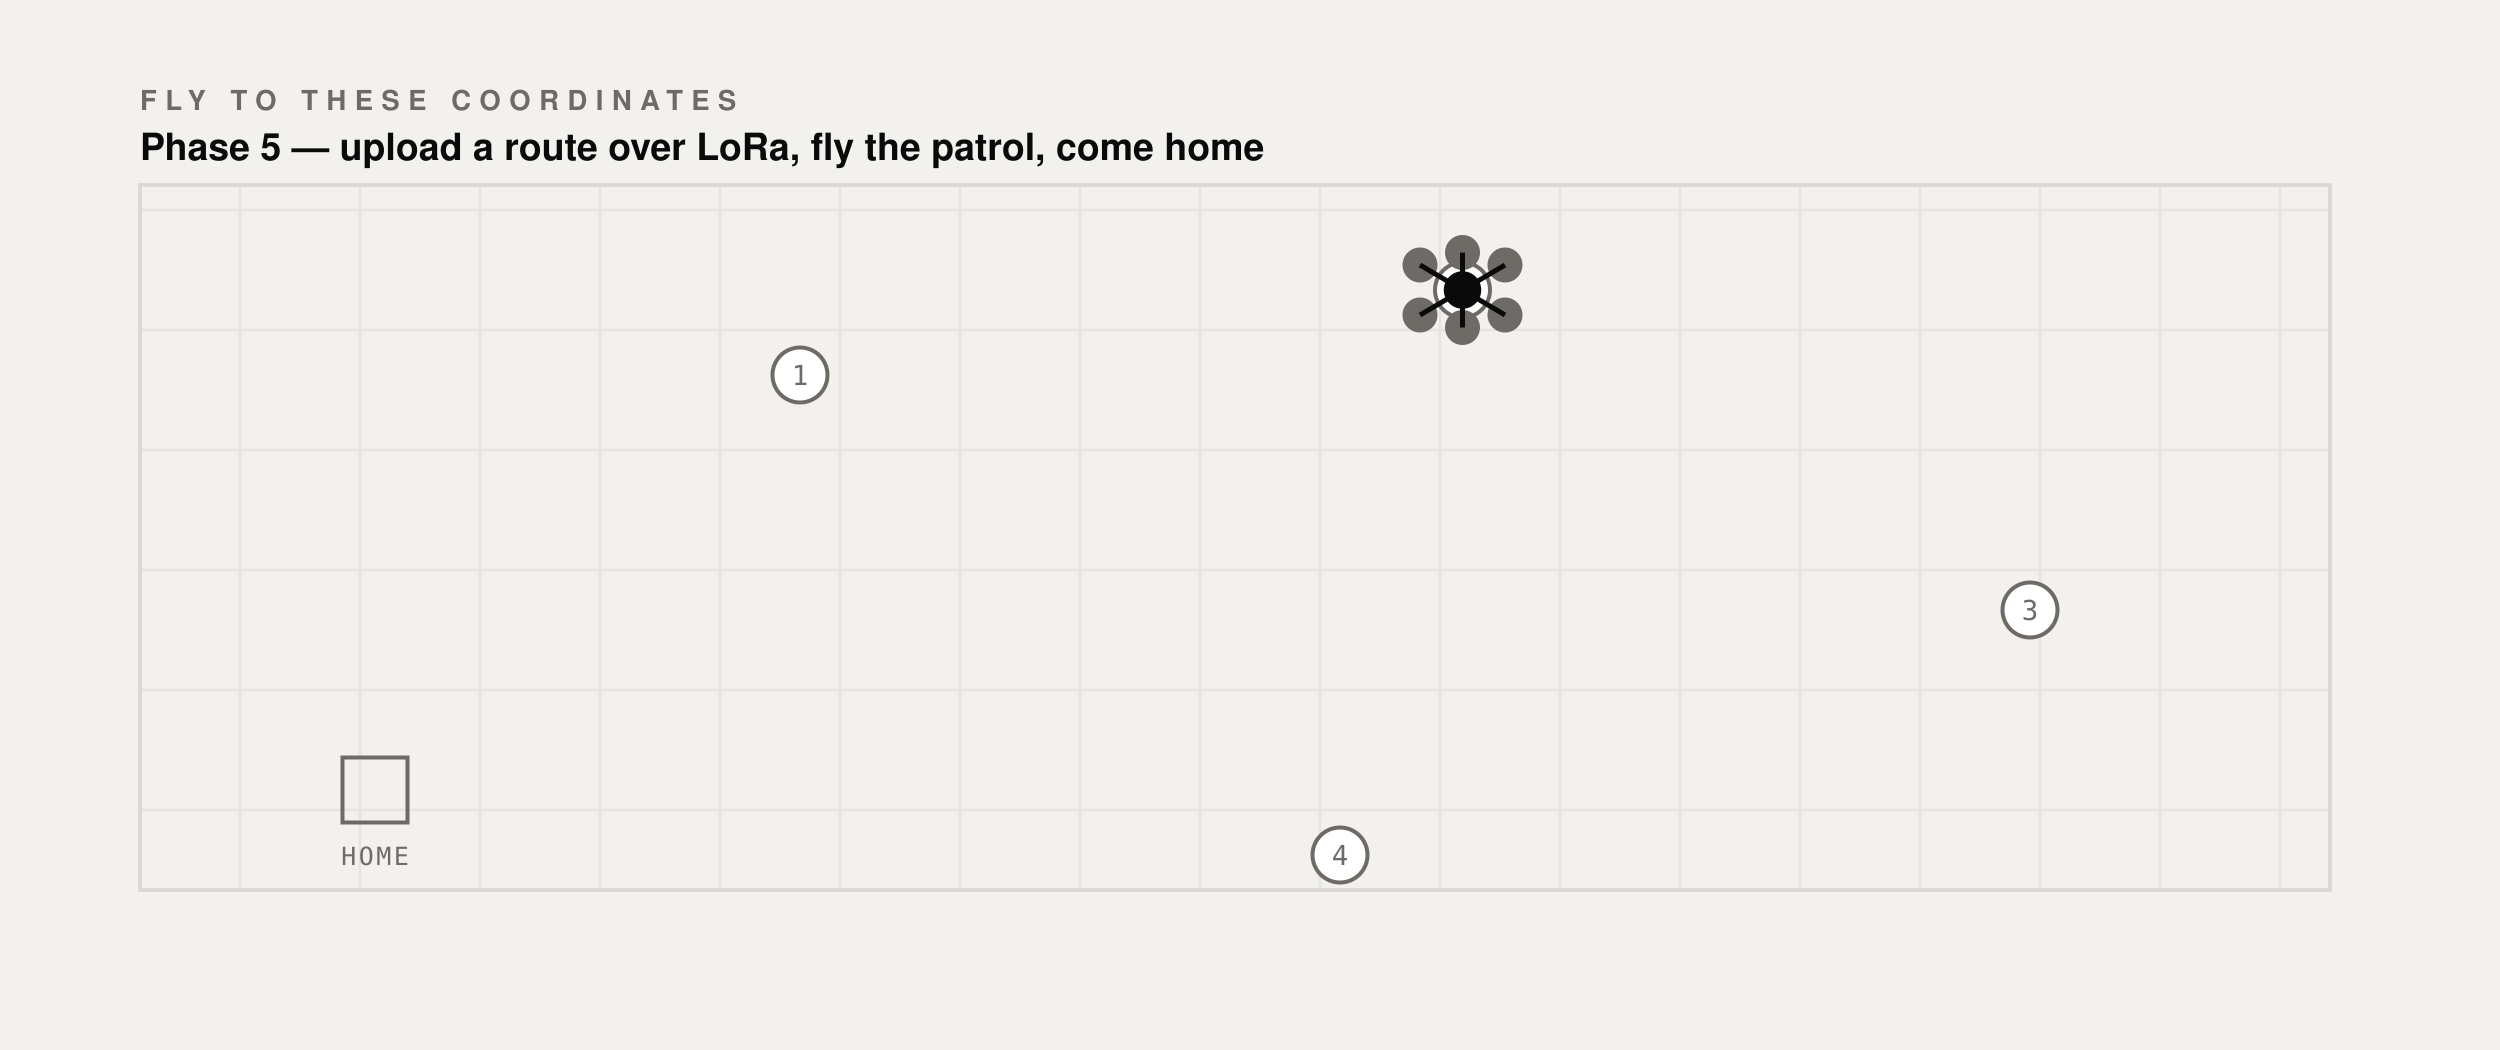
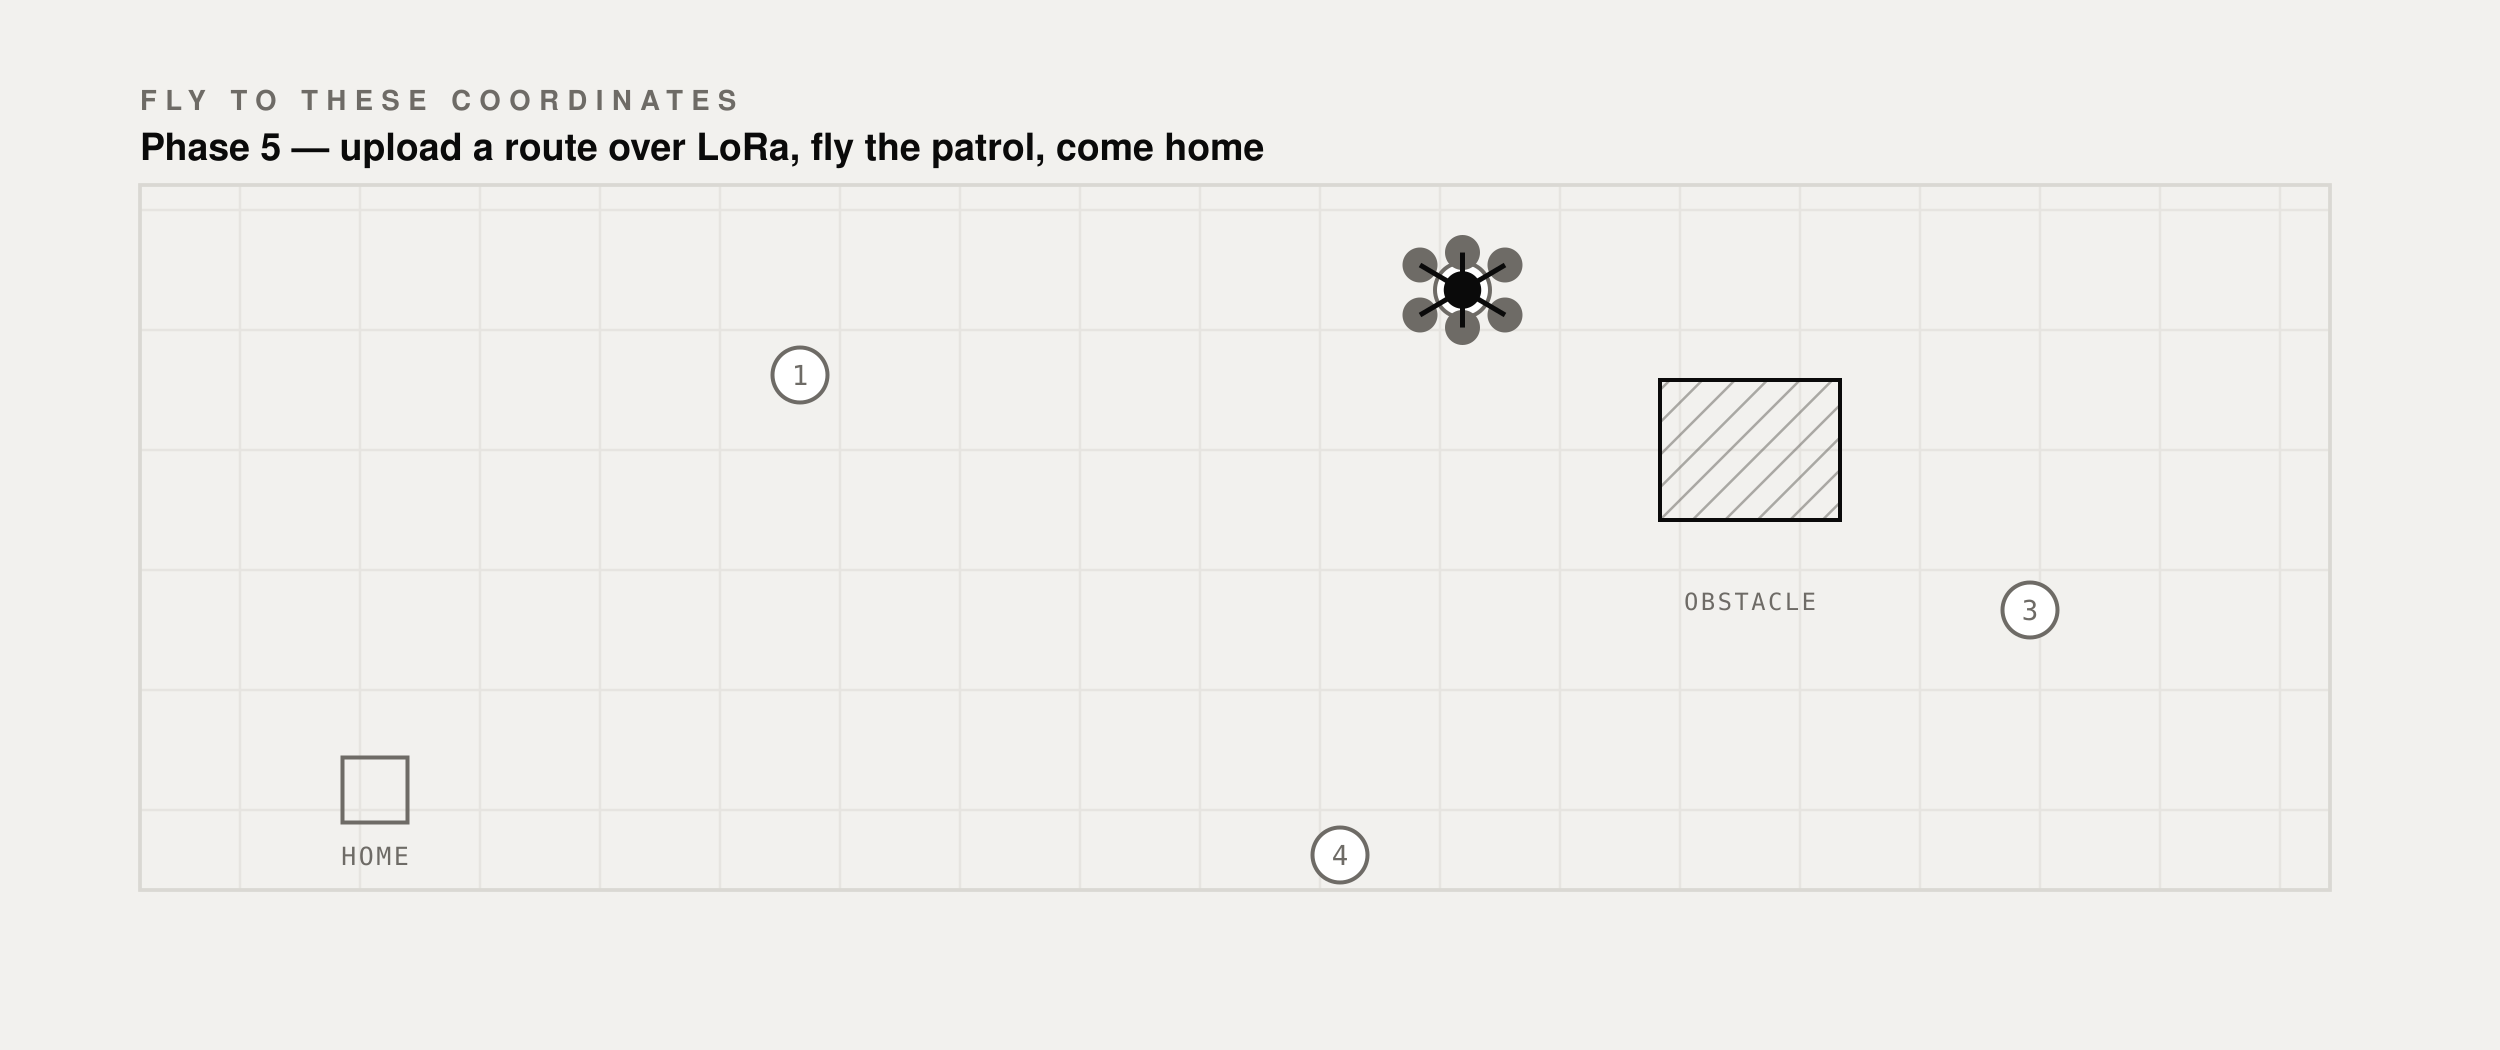
<svg xmlns="http://www.w3.org/2000/svg" viewBox="0 0 1000 420" width="1000" height="420" role="img" aria-label="Venator patrol: four coordinates uploaded over LoRa, validated, armed, flown as a circuit, then RTL home">
  <style>
    #drone { transform-box: view-box; transform-origin: 0 0;
             transform: translate(585px, 116px);
             animation: fly 16s linear infinite }
    @keyframes fly {
      0%,33% { transform: translate(150px, 316px) }
      39%     { transform: translate(150px, 316px) }
-       46.634% { transform: translate(320px, 150px) }
-       55.218% { transform: translate(585px, 116px) }
-       63.59% { transform: translate(812px, 244px) }
+       46.358% { transform: translate(320px, 150px) }
+       54.632% { transform: translate(585px, 116px) }
+       56.661% { transform: translate(648px, 98px) }
+       59.275% { transform: translate(730px, 118px) }
+       63.93% { transform: translate(812px, 244px) }
      73% { transform: translate(536px, 342px) }
      87%,100%  { transform: translate(150px, 316px) }
    }
    #rotor circle { transform-box: fill-box; transform-origin: center;
                    animation: spin .3s linear infinite }
    @keyframes spin { 0%,100% { transform: scaleX(1) } 50% { transform: scaleX(.3) } }

    /* The flown line grows under the aircraft: same schedule, dashoffset to 0. */
-     #flown { stroke-dasharray: 1058.3; stroke-dashoffset: 1058.3;
-              animation: draw 16s linear infinite }
-     @keyframes draw {
-       0%,39% { stroke-dashoffset: 1058.3 }
-       73%,100%  { stroke-dashoffset: 0 }
-     }
+     #flownA { animation: drawA 16s linear infinite }
+     @keyframes drawA { 0%,39% { stroke-dashoffset: 504.8 }
+                        54.632%,100% { stroke-dashoffset: 0 } }
+     #flownB { animation: drawB 16s linear infinite }
+     @keyframes drawB { 0%,63.93% { stroke-dashoffset: 292.9 }
+                        73%,100% { stroke-dashoffset: 0 } }
+     /* The deviation is dashed to mark it as the one thing here that is not
+        built, so it reveals rather than grows — dasharray is already spent. */
+     #dev, #devChip, #obstWarn { opacity:0; animation: kDev 16s steps(1,end) infinite }
+     @keyframes kDev { 0%,54.532% {opacity:0} 54.632%,100% {opacity:1} }
    #rtl { stroke-dasharray: 386.9; stroke-dashoffset: 386.9;
           animation: drawR 16s linear infinite }
    @keyframes drawR {
      0%,73%   { stroke-dashoffset: 386.9 }
      87%     { stroke-dashoffset: 0 }
      100%        { stroke-dashoffset: 0 }
    }
    #plan  { opacity:0; animation: kPlan 16s steps(1,end) infinite }
    #armed { opacity:0; animation: kArm 16s steps(1,end) infinite }
    #ping  { opacity:0; animation: kPing 16s steps(1,end) infinite }
    #ping circle { transform-box: fill-box; transform-origin: center;
                   animation: ping 1.3s linear infinite }
    #ping circle:nth-child(2) { animation-delay: .43s }
    #ping circle:nth-child(3) { animation-delay: .86s }
    @keyframes ping { 0% { transform: scale(1); opacity:.8 }
                      100% { transform: scale(6.5); opacity:0 } }
    @keyframes kPlan { 0%,4% {opacity:0} 4.1%,100% {opacity:1} }
    @keyframes kArm  { 0%,30% {opacity:0} 30.1%,87% {opacity:1}
                       87.1%,100% {opacity:0} }
    @keyframes kPing { 0%,8.9% {opacity:0} 9%,30% {opacity:1}
                       30.1%,100% {opacity:0} }
    #wpOn0, #wpNum0 { opacity:0; animation: kwp0 16s steps(1,end) infinite }
    #wpOn1, #wpNum1 { opacity:0; animation: kwp1 16s steps(1,end) infinite }
    #wpOn2, #wpNum2 { opacity:0; animation: kwp2 16s steps(1,end) infinite }
    #wpOn3, #wpNum3 { opacity:0; animation: kwp3 16s steps(1,end) infinite }
-     @keyframes kwp0 { 0%,46.534% {opacity:0} 46.634%,100% {opacity:1} }
-     @keyframes kwp1 { 0%,55.118% {opacity:0} 55.218%,100% {opacity:1} }
-     @keyframes kwp2 { 0%,63.49% {opacity:0} 63.59%,100% {opacity:1} }
+     @keyframes kwp0 { 0%,46.258% {opacity:0} 46.358%,100% {opacity:1} }
+     @keyframes kwp1 { 0%,54.532% {opacity:0} 54.632%,100% {opacity:1} }
+     @keyframes kwp2 { 0%,63.83% {opacity:0} 63.93%,100% {opacity:1} }
    @keyframes kwp3 { 0%,72.9% {opacity:0} 73%,100% {opacity:1} }
    #ticker text { opacity:0 }
    #p7 { opacity:1 }
    #p0 { animation: kp0 16s steps(1,end) infinite }
    #p1 { animation: kp1 16s steps(1,end) infinite }
    #p2 { animation: kp2 16s steps(1,end) infinite }
    #p3 { animation: kp3 16s steps(1,end) infinite }
    #p4 { animation: kp4 16s steps(1,end) infinite }
+     #p4b { animation: kp4b 16s steps(1,end) infinite }
+     #p4c { animation: kp4c 16s steps(1,end) infinite }
    #p5 { animation: kp5 16s steps(1,end) infinite }
    #p6 { animation: kp6 16s steps(1,end) infinite }
    #p7 { animation: kp7 16s steps(1,end) infinite }
    @keyframes kp0 { 0%,8.9% {opacity:1} 9%,100% {opacity:0} }
    @keyframes kp1 { 0%,8.9% {opacity:0} 9%,25.9% {opacity:1} 26%,100% {opacity:0} }
    @keyframes kp2 { 0%,25.9% {opacity:0} 26%,32.9% {opacity:1} 33%,100% {opacity:0} }
    @keyframes kp3 { 0%,32.9% {opacity:0} 33%,38.9% {opacity:1} 39%,100% {opacity:0} }
-     @keyframes kp4 { 0%,38.9% {opacity:0} 39%,72.9% {opacity:1} 73%,100% {opacity:0} }
+     @keyframes kp4 { 0%,38.9% {opacity:0} 39%,54.532% {opacity:1} 54.632%,100% {opacity:0} }
+     @keyframes kp4b { 0%,54.532% {opacity:0} 54.632%,63.83% {opacity:1} 63.93%,100% {opacity:0} }
+     @keyframes kp4c { 0%,63.83% {opacity:0} 63.93%,72.9% {opacity:1} 73%,100% {opacity:0} }
    @keyframes kp5 { 0%,72.9% {opacity:0} 73%,86.9% {opacity:1} 87%,100% {opacity:0} }
    @keyframes kp6 { 0%,86.9% {opacity:0} 87%,92.9% {opacity:1} 93%,100% {opacity:0} }
    @keyframes kp7 { 0%,92.9% {opacity:0} 93%,100% {opacity:1} }
    @media (prefers-reduced-motion: reduce) {
      #drone, #rotor circle, #ping, #ping circle { animation: none }
      #ping { display: none }
-       #flown, #rtl { animation: none; stroke-dashoffset: 0 }
+       #flownA, #flownB, #rtl { animation: none; stroke-dashoffset: 0 }
+       #dev, #devChip, #obstWarn { opacity: 1; animation: none }
      #plan, #armed { opacity: 1; animation: none }
      [id^="wpOn"], [id^="wpNum"] { opacity: 1; animation: none }
      #ticker text { animation: none; opacity: 0 }
      #p7 { opacity: 1 }
    }
  </style>
  <rect width="1000" height="420" fill="#F2F1EE" />
  <path d="M96 74V356" stroke="#E6E4E0" stroke-width="1" />
  <path d="M144 74V356" stroke="#E6E4E0" stroke-width="1" />
  <path d="M192 74V356" stroke="#E6E4E0" stroke-width="1" />
  <path d="M240 74V356" stroke="#E6E4E0" stroke-width="1" />
  <path d="M288 74V356" stroke="#E6E4E0" stroke-width="1" />
  <path d="M336 74V356" stroke="#E6E4E0" stroke-width="1" />
  <path d="M384 74V356" stroke="#E6E4E0" stroke-width="1" />
  <path d="M432 74V356" stroke="#E6E4E0" stroke-width="1" />
  <path d="M480 74V356" stroke="#E6E4E0" stroke-width="1" />
  <path d="M528 74V356" stroke="#E6E4E0" stroke-width="1" />
  <path d="M576 74V356" stroke="#E6E4E0" stroke-width="1" />
  <path d="M624 74V356" stroke="#E6E4E0" stroke-width="1" />
  <path d="M672 74V356" stroke="#E6E4E0" stroke-width="1" />
  <path d="M720 74V356" stroke="#E6E4E0" stroke-width="1" />
  <path d="M768 74V356" stroke="#E6E4E0" stroke-width="1" />
  <path d="M816 74V356" stroke="#E6E4E0" stroke-width="1" />
  <path d="M864 74V356" stroke="#E6E4E0" stroke-width="1" />
  <path d="M912 74V356" stroke="#E6E4E0" stroke-width="1" />
  <path d="M56 84H932" stroke="#E6E4E0" stroke-width="1" />
  <path d="M56 132H932" stroke="#E6E4E0" stroke-width="1" />
  <path d="M56 180H932" stroke="#E6E4E0" stroke-width="1" />
  <path d="M56 228H932" stroke="#E6E4E0" stroke-width="1" />
  <path d="M56 276H932" stroke="#E6E4E0" stroke-width="1" />
  <path d="M56 324H932" stroke="#E6E4E0" stroke-width="1" />
  <rect x="56" y="74" width="876" height="282" fill="none" stroke="#DAD8D3" stroke-width="1.5" />
  <text x="56" y="44" fill="#6E6B66" font-family="Helvetica Neue,Helvetica,Arial,sans-serif" font-size="11" font-weight="600" letter-spacing="3.4">FLY TO THESE COORDINATES</text>
  <text x="56" y="64" fill="#0A0A0A" font-family="Helvetica Neue,Helvetica,Arial,sans-serif" font-size="15" font-weight="600">
    Phase 5 — upload a route over LoRa, fly the patrol, come home</text>
  <path id="plan" d="M150,316 L320,150 L585,116 L812,244 L536,342" fill="none" stroke="#6E6B66" stroke-width="1.2" stroke-dasharray="5 5" />
-   <path id="flown" d="M150,316 L320,150 L585,116 L812,244 L536,342" fill="none" stroke="#E05316" stroke-width="2.2" />
+   <g>
+     <defs>
+       <clipPath id="oclip">
+         <rect x="664" y="152" width="72" height="56" />
+       </clipPath>
+     </defs>
+     <g clip-path="url(#oclip)">
+       <path d="M612 208L668 152" stroke="#6E6B66" stroke-width="1" opacity=".55" />
+       <path d="M625 208L681 152" stroke="#6E6B66" stroke-width="1" opacity=".55" />
+       <path d="M638 208L694 152" stroke="#6E6B66" stroke-width="1" opacity=".55" />
+       <path d="M651 208L707 152" stroke="#6E6B66" stroke-width="1" opacity=".55" />
+       <path d="M664 208L720 152" stroke="#6E6B66" stroke-width="1" opacity=".55" />
+       <path d="M677 208L733 152" stroke="#6E6B66" stroke-width="1" opacity=".55" />
+       <path d="M690 208L746 152" stroke="#6E6B66" stroke-width="1" opacity=".55" />
+       <path d="M703 208L759 152" stroke="#6E6B66" stroke-width="1" opacity=".55" />
+       <path d="M716 208L772 152" stroke="#6E6B66" stroke-width="1" opacity=".55" />
+       <path d="M729 208L785 152" stroke="#6E6B66" stroke-width="1" opacity=".55" />
+       <path d="M742 208L798 152" stroke="#6E6B66" stroke-width="1" opacity=".55" />
+     </g>
+     <rect x="664" y="152" width="72" height="56" fill="none" stroke="#0A0A0A" stroke-width="1.6" />
+     <text x="700.0" y="244" fill="#6E6B66" font-family="ui-monospace,SFMono-Regular,Menlo,Consolas,monospace" font-size="9.5" text-anchor="middle" letter-spacing="1">OBSTACLE</text>
+     <ellipse id="obstWarn" cx="700.0" cy="180.0" rx="58.0" ry="50.0" fill="none" stroke="#E05316" stroke-width="1.3" stroke-dasharray="4 4" />
+   </g>
+   <path id="flownA" d="M150,316 L320,150 L585,116" fill="none" stroke="#E05316" stroke-width="2.2" stroke-dasharray="504.8" stroke-dashoffset="504.8" />
+   <path id="dev" d="M585,116 L648,98 L730,118 L812,244" fill="none" stroke="#E05316" stroke-width="2.2" stroke-dasharray="7 5" opacity="0" />
+   <path id="flownB" d="M812,244 L536,342" fill="none" stroke="#E05316" stroke-width="2.2" stroke-dasharray="292.9" stroke-dashoffset="292.9" />
  <path id="rtl" d="M536,342 L150,316" fill="none" stroke="#E05316" stroke-width="2.2" stroke-dasharray="386.9" />
  <g>
    <circle cx="320" cy="150" r="11" fill="#FFFFFF" stroke="#6E6B66" stroke-width="1.6" />
    <circle id="wpOn0" cx="320" cy="150" r="11" fill="#E05316" />
    <text x="320" y="154" fill="#6E6B66" font-family="ui-monospace,SFMono-Regular,Menlo,Consolas,monospace" font-size="11" text-anchor="middle">1</text>
    <text id="wpNum0" x="320" y="154" fill="#FFFFFF" font-family="ui-monospace,SFMono-Regular,Menlo,Consolas,monospace" font-size="11" text-anchor="middle">1</text>
  </g>
  <g>
    <circle cx="585" cy="116" r="11" fill="#FFFFFF" stroke="#6E6B66" stroke-width="1.6" />
    <circle id="wpOn1" cx="585" cy="116" r="11" fill="#E05316" />
    <text x="585" y="120" fill="#6E6B66" font-family="ui-monospace,SFMono-Regular,Menlo,Consolas,monospace" font-size="11" text-anchor="middle">2</text>
    <text id="wpNum1" x="585" y="120" fill="#FFFFFF" font-family="ui-monospace,SFMono-Regular,Menlo,Consolas,monospace" font-size="11" text-anchor="middle">2</text>
  </g>
  <g>
    <circle cx="812" cy="244" r="11" fill="#FFFFFF" stroke="#6E6B66" stroke-width="1.6" />
    <circle id="wpOn2" cx="812" cy="244" r="11" fill="#E05316" />
    <text x="812" y="248" fill="#6E6B66" font-family="ui-monospace,SFMono-Regular,Menlo,Consolas,monospace" font-size="11" text-anchor="middle">3</text>
    <text id="wpNum2" x="812" y="248" fill="#FFFFFF" font-family="ui-monospace,SFMono-Regular,Menlo,Consolas,monospace" font-size="11" text-anchor="middle">3</text>
  </g>
  <g>
    <circle cx="536" cy="342" r="11" fill="#FFFFFF" stroke="#6E6B66" stroke-width="1.6" />
    <circle id="wpOn3" cx="536" cy="342" r="11" fill="#E05316" />
    <text x="536" y="346" fill="#6E6B66" font-family="ui-monospace,SFMono-Regular,Menlo,Consolas,monospace" font-size="11" text-anchor="middle">4</text>
    <text id="wpNum3" x="536" y="346" fill="#FFFFFF" font-family="ui-monospace,SFMono-Regular,Menlo,Consolas,monospace" font-size="11" text-anchor="middle">4</text>
  </g>
  <g transform="translate(150,316)">
    <rect x="-13" y="-13" width="26" height="26" fill="none" stroke="#6E6B66" stroke-width="1.6" />
    <text x="0" y="30" fill="#6E6B66" font-family="ui-monospace,SFMono-Regular,Menlo,Consolas,monospace" font-size="10" text-anchor="middle" letter-spacing="1">HOME</text>
    <g id="ping" fill="none" stroke="#E05316" stroke-width="1.6">
      <circle r="7" />
      <circle r="7" />
      <circle r="7" />
    </g>
  </g>
  <g id="drone">
    <g id="rotor" fill="#6E6B66">
      <circle cx="-17" cy="-10" r="7" />
      <circle cx="17" cy="-10" r="7" />
      <circle cx="-17" cy="10" r="7" />
      <circle cx="17" cy="10" r="7" />
      <circle cx="0" cy="-15" r="7" />
      <circle cx="0" cy="15" r="7" />
    </g>
    <path d="M-17-10L17 10M17-10L-17 10M0-15V15" stroke="#0A0A0A" stroke-width="2" />
    <circle r="7.5" fill="#0A0A0A" />
  </g>
+   <g id="devChip" transform="translate(700.0,106)">
+     <rect x="-96" y="-15" width="192" height="22" rx="2" fill="#F2F1EE" stroke="#E05316" stroke-width="1.2" stroke-dasharray="4 3" />
+     <text x="0" y="1" fill="#E05316" font-family="ui-monospace,SFMono-Regular,Menlo,Consolas,monospace" font-size="9.5" text-anchor="middle" letter-spacing="0.6">DEVIATE · Phase 6, not built</text>
+   </g>
  <g id="armed" transform="translate(800,60)">
    <circle r="4" cx="0" cy="-4" fill="#E05316" />
    <text x="12" y="0" fill="#E05316" font-family="ui-monospace,SFMono-Regular,Menlo,Consolas,monospace" font-size="11" letter-spacing="1.6">ARMED</text>
  </g>
  <g id="ticker">
    <text id="p0" x="56" y="398" fill="#6E6B66" font-family="ui-monospace,SFMono-Regular,Menlo,Consolas,monospace" font-size="12.5" letter-spacing="1">operator plots 4 coordinates</text>
    <text id="p1" x="56" y="398" fill="#E05316" font-family="ui-monospace,SFMono-Regular,Menlo,Consolas,monospace" font-size="12.5" letter-spacing="1">WP_BEGIN{4}  →  WP{i,lat,lon,alt} ×4, each ACKed  →  WP_END</text>
    <text id="p2" x="56" y="398" fill="#E05316" font-family="ui-monospace,SFMono-Regular,Menlo,Consolas,monospace" font-size="12.5" letter-spacing="1">validated: 0 &lt; alt ≤ 50 m  →  ACK{uploaded}  →  CONFIRM  →  ARMED</text>
    <text id="p3" x="56" y="398" fill="#0A0A0A" font-family="ui-monospace,SFMono-Regular,Menlo,Consolas,monospace" font-size="12.5" letter-spacing="1">AUTO.TAKEOFF  →  first waypoint altitude</text>
    <text id="p4" x="56" y="398" fill="#0A0A0A" font-family="ui-monospace,SFMono-Regular,Menlo,Consolas,monospace" font-size="12.5" letter-spacing="1">AUTO.MISSION  ·  flying the circuit</text>
+     <text id="p4b" x="56" y="398" fill="#E05316" font-family="ui-monospace,SFMono-Regular,Menlo,Consolas,monospace" font-size="12.5" letter-spacing="1">OAK-D depth  →  obstacle ahead  →  deviating ·  Phase 6, not built</text>
+     <text id="p4c" x="56" y="398" fill="#0A0A0A" font-family="ui-monospace,SFMono-Regular,Menlo,Consolas,monospace" font-size="12.5" letter-spacing="1">clear  ·  back on the uploaded route</text>
    <text id="p5" x="56" y="398" fill="#0A0A0A" font-family="ui-monospace,SFMono-Regular,Menlo,Consolas,monospace" font-size="12.5" letter-spacing="1">RTL  ·  the mission's own last item</text>
    <text id="p6" x="56" y="398" fill="#0A0A0A" font-family="ui-monospace,SFMono-Regular,Menlo,Consolas,monospace" font-size="12.5" letter-spacing="1">landed  ·  disarmed  ·  DONE{result}</text>
    <text id="p7" x="56" y="398" fill="#6E6B66" font-family="ui-monospace,SFMono-Regular,Menlo,Consolas,monospace" font-size="12.5" letter-spacing="1">Target system — Phase 5 in docs/ROADMAP.md · upload, gate and RTL bench-tested; GPS not yet fitted</text>
  </g>
</svg>
